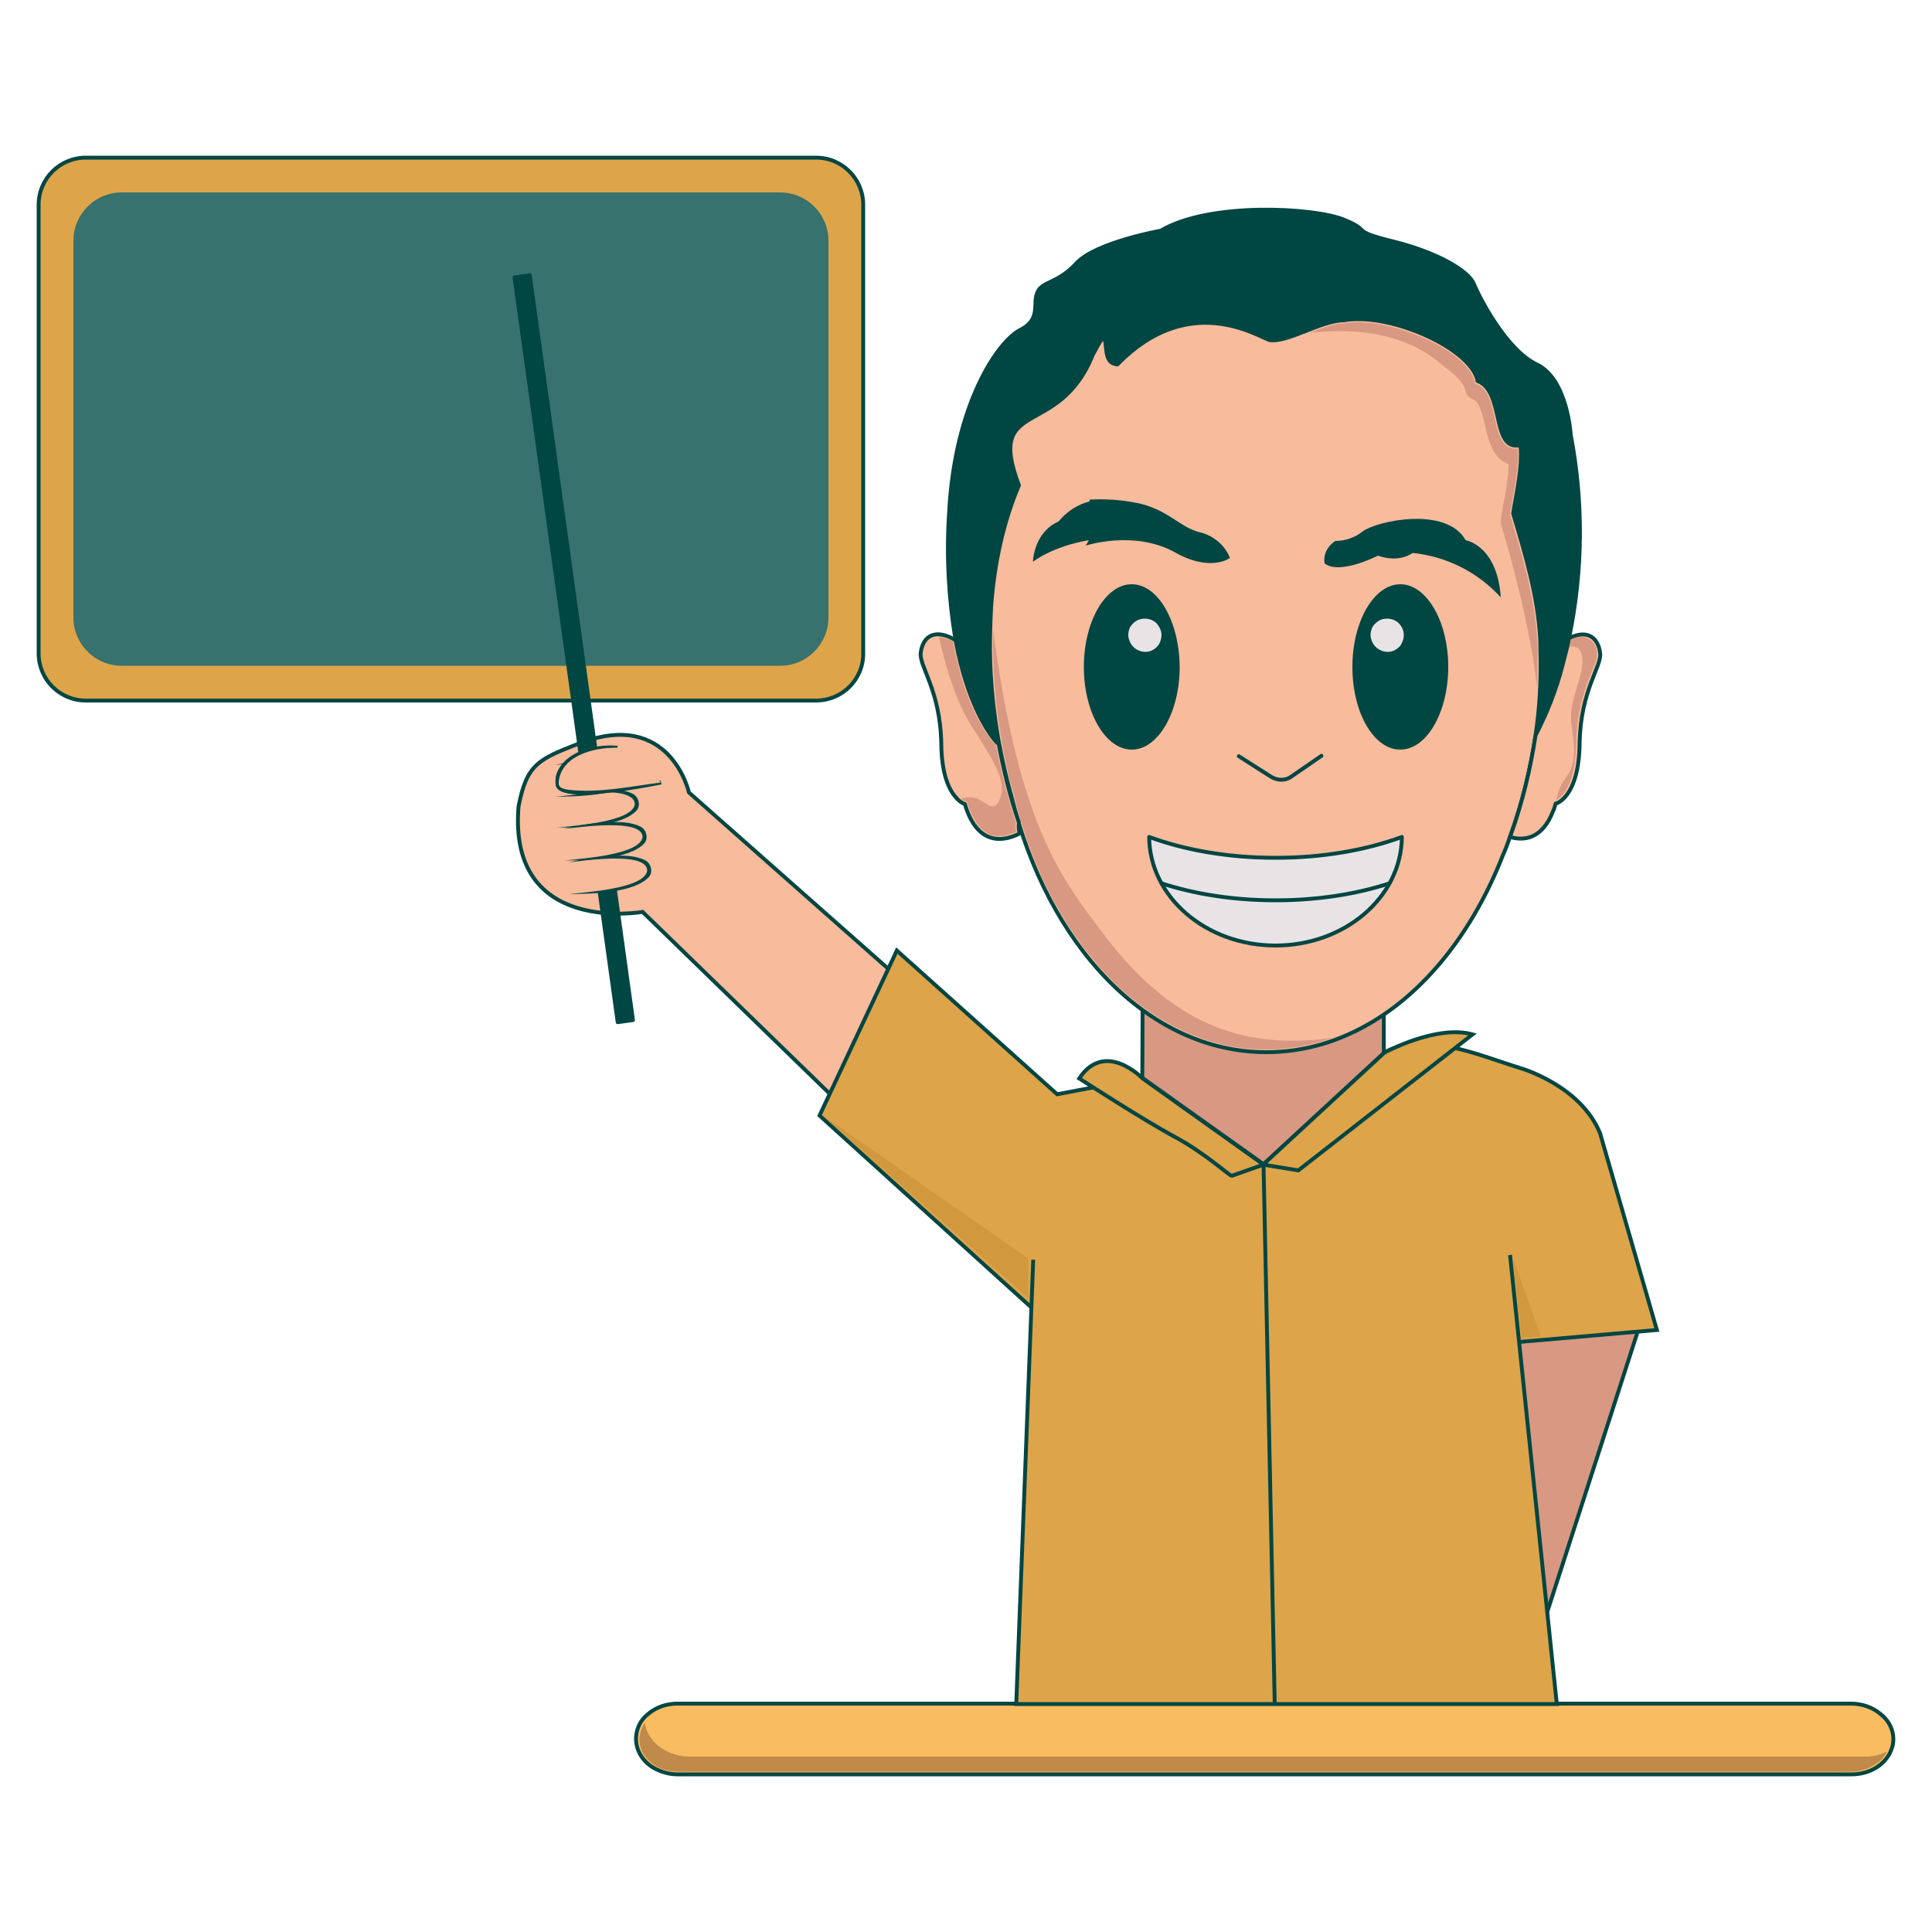
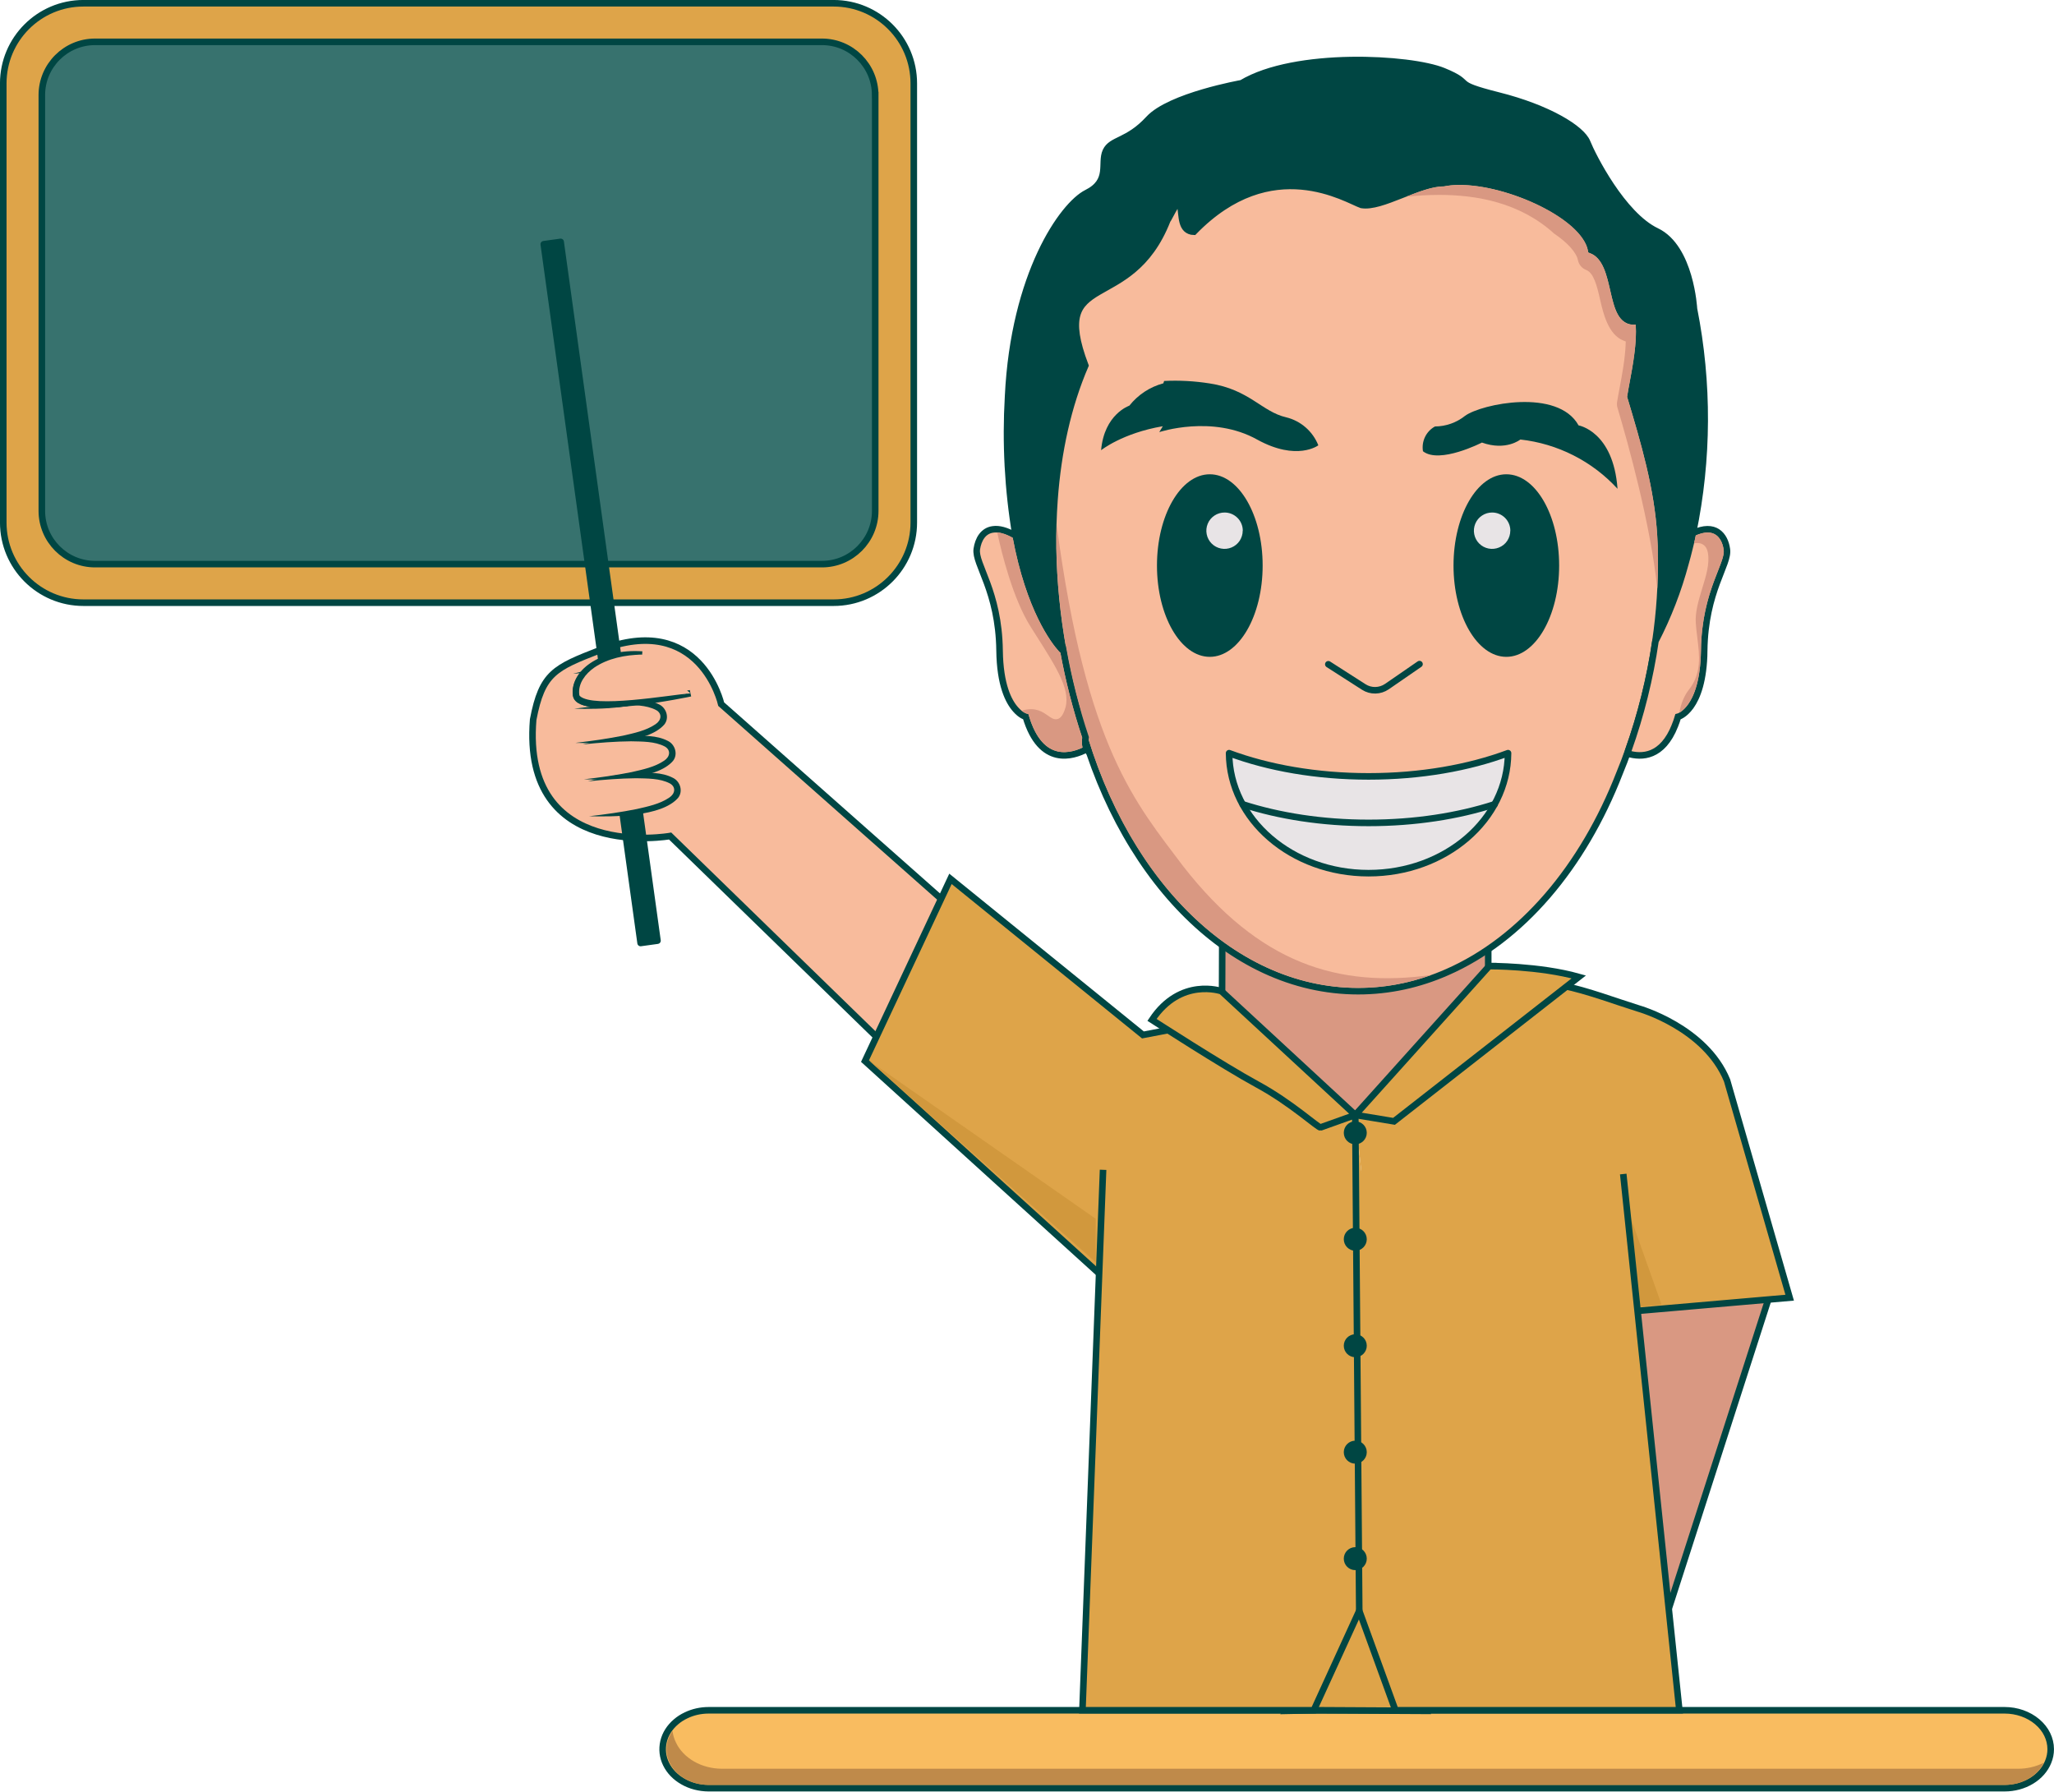
- <svg xmlns="http://www.w3.org/2000/svg" version="1.1" id="Layer_1" x="0px" y="0px" viewBox="0 0 500 500" style="enable-background:new 0 0 500 500;" xml:space="preserve">
-   <g>
+ <svg xmlns="http://www.w3.org/2000/svg" id="Layer_2" data-name="Layer 2" viewBox="0 0 491.57 428.71">
+   <defs>
+     <style>
+       .cls-1, .cls-2, .cls-3, .cls-4, .cls-5, .cls-6, .cls-7, .cls-8 {
+         stroke: #004643;
+         stroke-width: 1.57px;
+       }
+ 
+       .cls-1, .cls-2, .cls-7, .cls-8 {
+         stroke-linecap: round;
+         stroke-linejoin: round;
+       }
+ 
+       .cls-1, .cls-9 {
+         fill: #004643;
+       }
+ 
+       .cls-2 {
+         fill: #f9bc60;
+       }
+ 
+       .cls-3, .cls-4, .cls-5, .cls-6 {
+         stroke-miterlimit: 10;
+       }
+ 
+       .cls-3, .cls-10 {
+         fill: #d99882;
+       }
+ 
+       .cls-11, .cls-4 {
+         fill: #f8bb9c;
+       }
+ 
+       .cls-5 {
+         fill: #dea449;
+       }
+ 
+       .cls-12 {
+         fill: #bf8a4a;
+       }
+ 
+       .cls-6 {
+         fill: #37726e;
+       }
+ 
+       .cls-7 {
+         fill: none;
+       }
+ 
+       .cls-8, .cls-13 {
+         fill: #e8e4e6;
+       }
+ 
+       .cls-14 {
+         fill: #d1983d;
+       }
+     </style>
+   </defs>
+   <g id="Layer_1-2" data-name="Layer 1">
    <g>
-       <path style="fill:#DEA449;stroke:#004643;stroke-miterlimit:10;" d="M211.2,181.3h-189c-6.8,0-12.2-5.5-12.2-12.2V53    c0-6.8,5.5-12.2,12.2-12.2h189c6.8,0,12.2,5.5,12.2,12.2v116C223.5,175.8,218,181.3,211.2,181.3z" />
+       <g id="bor">
+         <rect class="cls-5" x=".78" y=".78" width="217.91" height="143.45" rx="19.18" ry="19.18" />
+         <path class="cls-6" d="m209.46,22.75v99.51c0,7.02-5.71,12.74-12.74,12.74H22.75c-7.03,0-12.74-5.72-12.74-12.74V22.75c0-7.02,5.71-12.74,12.74-12.74h173.96c7.03,0,12.74,5.72,12.74,12.74Z" />
+       </g>
      <g>
-         <path style="fill:#37726E;" d="M214.4,62.3v97.5c0,6.9-5.6,12.5-12.5,12.5H31.5c-6.9,0-12.5-5.6-12.5-12.5V62.3     c0-6.9,5.6-12.5,12.5-12.5h170.4C208.8,49.8,214.4,55.4,214.4,62.3z" />
+         <path class="cls-2" d="m490.78,418.61c0,1.03-.2,2.04-.6,3.01-.74,1.85-2.15,3.45-4.01,4.57-1.88,1.14-4.12,1.74-6.42,1.74H169.53c-2.16-.02-4.29-.56-6.09-1.6-1.8-1.02-3.2-2.47-4.03-4.18-.83-1.69-1.03-3.56-.61-5.37.42-1.8,1.47-3.45,3.01-4.75.7-.6,1.49-1.11,2.37-1.52,1.64-.8,3.52-1.22,5.43-1.22h310.14c2.93,0,5.73.99,7.8,2.74,2.07,1.74,3.23,4.1,3.23,6.58Z" />
+         <path class="cls-12" d="m489.09,421.86c-.7,1.49-1.87,2.76-3.44,3.7-1.7,1.03-3.8,1.6-5.89,1.6H169.54c-2-.02-3.92-.52-5.57-1.46-1.67-.97-2.94-2.29-3.7-3.84-.76-1.57-.94-3.27-.56-4.92.22-.96.65-1.86,1.24-2.71.11.97.39,1.9.83,2.79.87,1.85,2.39,3.41,4.35,4.54,1.96,1.11,4.24,1.71,6.63,1.72h310.2c2.18,0,4.28-.49,6.13-1.43Z" />
+       </g>
+       <path id="leher" class="cls-3" d="m356.38,270.87c-4.44.91-58.43,1.42-64.06.33,0,0,.38-75.5.2-77.79h.02c8.82-3.76,54.82-3.77,63.57-.05.03.02.08.03.11.05-.02.19-.03.36-.03.55-.03.31-.09,74.64.19,76.91Z" />
+       <g id="kepala">
+         <path class="cls-1" d="m405.17,127.56s-.02.09-.03.14c-.53,2.54-1.13,4.89-1.75,7.08-1.72,6.45-4.13,12.7-7.19,18.62,1-6.91,1.46-13.77,1.35-20.35.02-1.64-.03-3.29-.14-4.93-.67-11.37-3.92-22.27-7.19-33.22.66-4.32,2.62-12.03,1.97-18.09-7.86,1.68-4.07-14.17-11.37-16.96-1.68-8.83-23.63-18.29-35.3-16.02-5.95-.02-14.86,6.05-19.67,5.22-3.49-1.19-21.47-12.76-40.11,6.42-3.73-.14-2.52-5.12-3.54-7.06-.47-.34-2.62,4.2-2.82,4.34-8.99,22.87-28.54,11.26-19.62,34.74-5.5,12.76-7.94,27.99-7.72,43.74.13,7.99.94,16.12,2.38,24.14h-.41l-.05-.05c-1.63-1.8-7.63-9.49-10.89-27.08v-.05h-.02c-1.85-10.99-2.44-22.19-1.79-33.33,1.41-29.3,13.08-45.81,18.83-48.69,5.76-2.88,3.2-7.08,4.56-10.01,1.36-2.91,5.2-2.18,10.27-7.69,5.06-5.51,22.22-8.55,22.22-8.55,12.83-7.69,40.44-6.12,48.29-2.91,7.85,3.21,1.22,2.83,13.14,5.84,11.92,2.99,19.95,7.89,21.27,11.17,1.32,3.29,8.44,17.42,16.62,21.32,8.16,3.9,8.94,18.56,8.94,18.56,3.51,17.73,3.43,35.98-.23,53.67Z" />
+         <g>
+           <path class="cls-4" d="m397.54,133.06c.11,6.58-.34,13.44-1.35,20.35-1.28,8.82-3.48,17.73-6.53,26.25-.61,1.72-1.27,3.45-1.97,5.14-.03.06-.06.13-.08.2-8.76,22.57-23.52,39.88-41.3,47.66-6.7,2.96-13.86,4.54-21.27,4.54-31.31,0-57.9-28.36-67.41-67.75-.02-.02,0-.03,0-.03-1.3-4.6-2.38-9.32-3.23-14.05-1.44-8.02-2.26-16.15-2.38-24.14-.05-3.92.06-7.78.34-11.61.83-11.56,3.24-22.54,7.38-32.14-8.91-23.48,10.63-11.87,19.62-34.74.2-.14,2.35-4.68,2.82-4.34.91,1.74.05,5.9,2.52,6.86.3.13.63.19,1.02.2,18.64-19.19,36.62-7.61,40.11-6.42,4.81.83,13.72-5.23,19.67-5.22,1.08-.22,2.26-.33,3.49-.34,12.08-.17,30.29,8.35,31.81,16.37,7.3,2.79,3.51,18.64,11.37,16.96.64,6.06-1.32,13.77-1.97,18.09,3.27,10.95,6.52,21.85,7.19,33.22.11,1.64.16,3.29.14,4.93Z" />
+           <path class="cls-10" d="m396.63,140.84c-1.64-15.47-6.89-34.39-9.52-43.23-.14-.41-.17-.89-.11-1.35.16-1.02.38-2.19.63-3.52.58-3.09,1.3-6.92,1.43-10.46l.02-.56-.52-.2c-3.66-1.41-4.86-6.53-5.58-9.65-.83-3.71-1.61-6.59-3.38-7.27-1-.38-1.75-1.28-1.96-2.33-.34-1.82-2.51-4.23-5.7-6.37-8.18-7.44-18.56-9.26-27.49-9.26-2.82,0-5.48.19-7.88.42,3.16-1.24,6.37-2.44,8.91-2.44h.03l.16-.02c1-.2,2.13-.31,3.35-.33h.34c11.56,0,29.23,8.02,30.68,15.72l.08.44.41.16c3.07,1.16,3.96,5.12,4.84,8.93.96,4.2,1.94,8.55,6.11,8.19.28,4.43-.7,9.74-1.44,13.67-.23,1.27-.45,2.43-.6,3.4l-.03.19.05.16c3.2,10.67,6.48,21.69,7.16,33.05.11,1.63.16,3.26.14,4.89v.02c.05,2.55,0,5.14-.13,7.77Z" />
+           <path class="cls-10" d="m342.54,233.33c-5.67,2.05-11.53,3.09-17.49,3.09-30.07,0-56.78-26.81-66.55-66.75l.02-.02-.13-.45c-1.28-4.56-2.37-9.26-3.21-13.97-1.44-8.05-2.24-16.13-2.37-24.01-.02-1.93,0-3.85.05-5.75,7.13,53.86,19.06,66.83,30.32,81.85,18.26,23.38,37.14,29.1,59.36,26.01Z" />
+         </g>
+         <path class="cls-9" d="m289.53,113.5c-6.97,0-12.64,9.8-12.64,21.84s5.67,21.85,12.64,21.85,12.65-9.8,12.65-21.85-5.67-21.84-12.65-21.84Z" />
+         <path class="cls-13" d="m297.41,127c0,.86-.26,1.7-.73,2.42-.48.72-1.16,1.27-1.95,1.6-.8.33-1.67.42-2.52.25s-1.62-.58-2.23-1.19c-.61-.61-1.02-1.38-1.19-2.23-.17-.85-.08-1.72.25-2.52s.89-1.48,1.61-1.95c.72-.48,1.56-.73,2.42-.73,1.16,0,2.26.46,3.08,1.27s1.28,1.92,1.28,3.08Z" />
+         <path class="cls-9" d="m360.5,113.5c-6.98,0-12.64,9.8-12.64,21.84s5.66,21.85,12.64,21.85,12.64-9.8,12.64-21.85-5.63-21.84-12.64-21.84Z" />
+         <path class="cls-13" d="m361.45,127c0,.86-.26,1.7-.73,2.42s-1.16,1.27-1.96,1.6c-.8.33-1.67.42-2.52.25-.85-.17-1.62-.58-2.23-1.19-.61-.61-1.02-1.38-1.19-2.23-.17-.85-.08-1.72.25-2.52.33-.8.89-1.48,1.61-1.95.72-.48,1.56-.73,2.42-.73,1.16,0,2.26.46,3.08,1.27.82.82,1.28,1.92,1.28,3.08Z" />
+         <path class="cls-9" d="m315.51,106.58c-.65-1.65-1.69-3.12-3.03-4.29-1.34-1.17-2.94-2-4.66-2.42-5.85-1.34-8.81-6.66-18.32-8.11-3.6-.57-7.25-.77-10.9-.59l-.18.56c-3.22.86-6.07,2.74-8.14,5.35,0,0-6.01,2.01-6.76,10.66,0,0,5.11-4.1,14.77-5.74l-.85,1.41s12.68-4.23,23.44,1.79c9.54,5.25,14.62,1.37,14.62,1.37Z" />
+         <path class="cls-9" d="m387.11,116.97c-6.06-6.61-14.33-10.8-23.25-11.79,0,0-3.43,2.8-9.2.73,0,0-10.15,5.21-14.11,2.08-.19-1.16-.02-2.36.49-3.42.51-1.06,1.34-1.94,2.38-2.51,2.63-.02,5.17-.92,7.22-2.56,3.95-2.85,22.17-6.66,27.15,2.3,0,0,8.32,1.4,9.32,15.16Z" />
+         <path class="cls-7" d="m317.9,158.97l8.49,5.44c.83.53,1.79.8,2.77.78.98-.02,1.93-.32,2.74-.87l7.82-5.39" />
+         <path class="cls-8" d="m360.91,180.24c-.09,15.87-15,28.72-33.38,28.72s-33.28-12.86-33.38-28.72c9.37,3.49,20.91,5.56,33.38,5.56s24.01-2.07,33.38-5.56Z" />
+         <path class="cls-7" d="m297.41,192.48c8.74,2.82,19.08,4.45,30.13,4.45s21.39-1.63,30.13-4.45h.02" />
+         <g>
+           <path class="cls-4" d="m259.98,179.33c-3.16,1.68-10.9,4.24-14.49-7.8,0,0-1.13-.27-2.4-1.72-1.74-1.93-3.76-5.92-3.87-14.11-.19-14.36-5.98-20.67-5.45-24.31.34-2.3,1.52-4.42,3.92-4.71,1.36-.19,3.12.22,5.36,1.52h.02v.05c3.26,17.59,9.26,25.28,10.89,27.08l.05.05h.41c1.28,7.17,3.1,14.27,5.37,21.08-.16,1.03-.11,2,.2,2.88Z" />
+           <path class="cls-10" d="m259.06,178.92c-1.69.78-4.42,1.64-7,.56-2.57-1.08-4.51-3.84-5.81-8.18l-.14-.42-.42-.11s-.5-.14-1.17-.69c.11-.05.23-.08.36-.11,2.99-.78,4.67.41,5.89,1.27.78.55,1.5,1.08,2.35.83.83-.25,1.28-1.13,1.61-1.96,1.83-4.54-1.49-9.77-7.02-18.45l-1.03-1.63c-4.23-6.69-6.91-17.45-8.02-22.62,1.07.06,2.3.5,3.71,1.27,3.29,17.54,9.26,25.22,11.09,27.22l.22.23h.08c1.27,6.88,3.02,13.72,5.23,20.38-.11.86-.09,1.66.08,2.4Z" />
+         </g>
+         <g>
+           <path class="cls-4" d="m407.86,155.71c-.2,14.36-6.28,15.83-6.28,15.83-.22.74-.45,1.43-.72,2.07v.02c-2.99,7.56-7.93,7.74-11.36,6.69.08-.22.14-.44.16-.66,3.05-8.52,5.25-17.43,6.53-26.25,3.05-5.92,5.47-12.17,7.19-18.62.33-1.14.64-2.33.94-3.57.3-1.13.56-2.3.81-3.51.03-.05.05-.09.06-.14,5.29-2.51,7.63.6,8.08,3.84.61,3.62-5.23,9.93-5.42,24.31Z" />
+           <path class="cls-10" d="m412.52,131.52c.19,1.16-.47,2.83-1.38,5.15-.78,1.97-1.77,4.46-2.57,7.6-.8,3.12-1.43,6.88-1.49,11.42-.16,10.95-3.81,14.06-5.17,14.85.38-2.16,1.17-4.09,2.29-5.5,3.07-3.9,2.55-8.13,1.99-12.59-.13-1.07-.27-2.15-.34-3.24-.22-2.66.67-5.58,1.53-8.41.94-3.04,1.82-5.94,1.36-8.49-.17-1-.61-1.71-1.32-2.08-.36-.19-.77-.28-1.22-.28-.25,0-.5.03-.78.08.16-.63.3-1.25.42-1.9,1.86-.81,3.38-.91,4.53-.3,1.11.6,1.9,1.94,2.15,3.7Z" />
+         </g>
+       </g>
+       <polygon class="cls-3" points="425.53 303.73 397.71 390.12 377.3 324.74 386.86 300.84 425.53 303.73" />
+       <g id="tangan">
+         <g>
+           <path class="cls-4" d="m228.91,266.75l-68.53-66.68s-35.59,6.36-32.78-27.86c2.11-11.15,5.2-12.43,15.99-16.62,24.05-9.33,29.01,12.92,29.01,12.92l90.93,80.48-34.62,17.76Z" />
+           <rect class="cls-1" x="141.69" y="57.38" width="4.08" height="168.82" transform="translate(-18.09 21.06) rotate(-7.89)" />
+           <g>
+             <path class="cls-11" d="m137.44,169.41s20.92-4.1,21.41,1.89-21.16,6.47-21.16,6.47" />
+             <path class="cls-9" d="m137.44,169.41c3.74-.99,7.56-1.7,11.45-1.95,2.96-.12,6.13-.3,8.9,1.14,1.72.85,2.44,3.21,1.21,4.77-3.97,4.59-15.58,4.54-21.32,4.41,3.84-.44,7.65-.97,11.39-1.72,2.7-.62,5.54-1.2,7.82-2.75,1.4-.93,1.66-2.53.13-3.39-2.4-1.25-5.37-1.17-8.08-1.24-3.81.04-7.65.34-11.49.74h0Z" />
+           </g>
+           <g>
+             <path class="cls-11" d="m137.17,161.23s20.92-4.1,21.41,1.89c.49,5.99-21.16,6.47-21.16,6.47" />
+             <path class="cls-9" d="m137.17,161.23c3.74-.99,7.56-1.7,11.45-1.95,2.96-.12,6.13-.3,8.9,1.14,1.72.85,2.44,3.21,1.21,4.77-3.97,4.59-15.58,4.54-21.32,4.41,3.84-.44,7.65-.97,11.39-1.72,2.7-.62,5.54-1.2,7.82-2.75,1.4-.93,1.66-2.53.13-3.39-2.4-1.25-5.37-1.17-8.08-1.24-3.81.04-7.65.34-11.49.74h0Z" />
+           </g>
+           <g>
+             <path class="cls-11" d="m139.51,178.13s20.92-4.1,21.41,1.89c.49,5.99-21.16,6.47-21.16,6.47" />
+             <path class="cls-9" d="m139.51,178.13c3.74-.99,7.56-1.7,11.45-1.95,2.96-.12,6.13-.3,8.9,1.14,1.72.85,2.44,3.21,1.21,4.77-3.97,4.59-15.58,4.54-21.32,4.41,3.84-.44,7.65-.97,11.39-1.72,2.7-.62,5.54-1.2,7.82-2.75,1.4-.93,1.66-2.53.13-3.39-2.4-1.25-5.37-1.17-8.08-1.24-3.81.04-7.65.34-11.49.74h0Z" />
+           </g>
+           <g>
+             <path class="cls-11" d="m140.73,186.97s20.92-4.1,21.41,1.89c.49,5.99-21.16,6.47-21.16,6.47" />
+             <path class="cls-9" d="m140.73,186.97c3.74-.99,7.56-1.7,11.45-1.95,2.96-.12,6.13-.3,8.9,1.14,1.72.85,2.44,3.21,1.21,4.77-3.97,4.59-15.58,4.54-21.32,4.41,3.84-.44,7.65-.97,11.39-1.72,2.7-.62,5.54-1.2,7.82-2.75,1.4-.93,1.66-2.53.13-3.39-2.4-1.25-5.37-1.17-8.08-1.24-3.81.04-7.65.34-11.49.74h0Z" />
+           </g>
+           <path class="cls-4" d="m165.25,165.9s-26.65,5.63-27.37.48c-.71-5.16,5.76-10.4,15.8-9.73" />
+           <g>
+             <path class="cls-11" d="m165.25,165.9s-26.65,5.63-27.37.48c-.71-5.16,5.76-10.4,15.8-9.73" />
+             <path class="cls-9" d="m165.25,165.9c-4.33,1.25-27.21,6.83-28.13.44-.37-3.18,1.82-6.03,4.4-7.58,3.71-2.25,8.11-2.65,12.16-2.11-4.09.06-8.23.91-11.49,3.13-2.07,1.46-3.87,3.75-3.56,6.39,0,.14.04.16.05.22.01.06.02.12.08.17,3.23,2.99,21.35-.21,26.48-.65h0Z" />
+           </g>
+         </g>
+         <path class="cls-5" d="m330.48,323.79c-19.36,3.86-41.74,4.29-41.74,4.29l-81.72-74.16,20.45-43.6,46.06,37.35,18.92-3.61,31.91,22.76" />
+       </g>
+       <path class="cls-5" d="m324.35,266.82l32.03-29.62h0c10.74-5.52,24.24.56,35.77,4.15,0,0,15.97,4.48,21.18,17.21l14.98,51.99-36.4,3.16-34.22-9.05c3.54,10.09-10.74,15.85-27.21,19.13" />
+       <path class="cls-5" d="m356.38,231.2s11.95-.09,21.46,2.59l-44.22,34.56-9.26-1.53,32.03-35.62Z" />
+       <path class="cls-5" d="m324.35,266.82l-32.03-29.62s-9.77-3.44-16.62,6.87c0,0,17.07,11.04,25.22,15.46,8.15,4.42,14.61,10.44,15.12,10.27s8.31-2.97,8.31-2.97Z" />
+       <polygon class="cls-14" points="397.66 312.24 390.33 291.6 392.54 312.69 397.66 312.24" />
+       <polygon class="cls-14" points="207.89 253.74 262.23 291.67 262.23 302.08 207.89 253.74" />
+       <polygon class="cls-5" points="314.42 409.28 341.16 409.42 324.83 380.63 307.79 409.42 314.42 409.28" />
+       <polyline class="cls-5" points="388.48 280.96 401.91 409.28 333.95 409.28 325.3 385.49 314.42 409.28 259.05 409.28 263.99 279.95" />
+       <line class="cls-5" x1="325.3" y1="385.49" x2="324.35" y2="266.82" />
+       <g>
+         <circle class="cls-9" cx="324.35" cy="271.1" r="2.75" />
+         <circle class="cls-9" cx="324.35" cy="296.57" r="2.75" />
+         <circle class="cls-9" cx="324.35" cy="322.05" r="2.75" />
+         <circle class="cls-9" cx="324.35" cy="347.52" r="2.75" />
+         <circle class="cls-9" cx="324.35" cy="373" r="2.75" />
      </g>
    </g>
-     <g>
-       <path style="fill:#F9BC60;stroke:#004643;stroke-linecap:round;stroke-linejoin:round;" d="M490,450.1c0,1-0.2,2-0.6,2.9    c-0.7,1.8-2.1,3.4-3.9,4.5c-1.8,1.1-4,1.7-6.3,1.7H175.3c-2.1,0-4.2-0.6-6-1.6c-1.8-1-3.1-2.4-3.9-4.1c-0.8-1.7-1-3.5-0.6-5.3    c0.4-1.8,1.4-3.4,2.9-4.6c0.7-0.6,1.5-1.1,2.3-1.5c1.6-0.8,3.5-1.2,5.3-1.2h303.8c2.9,0,5.6,1,7.6,2.7    C488.9,445.3,490,447.7,490,450.1z" />
-       <g>
-         <path style="fill:#BF8A4A;" d="M488.3,453.3c-0.7,1.5-1.8,2.7-3.4,3.6c-1.7,1-3.7,1.6-5.8,1.6H175.3c-2,0-3.8-0.5-5.5-1.4     c-1.6-1-2.9-2.2-3.6-3.8c-0.7-1.5-0.9-3.2-0.5-4.8c0.2-0.9,0.6-1.8,1.2-2.7c0.1,1,0.4,1.9,0.8,2.7c0.9,1.8,2.3,3.3,4.3,4.4     c1.9,1.1,4.2,1.7,6.5,1.7h303.9C484.5,454.7,486.5,454.2,488.3,453.3z" />
-       </g>
-     </g>
-     <path style="fill:#D99882;stroke:#004643;stroke-miterlimit:10;" d="M358.3,305.4c-4.3,0.9-57.2,1.4-62.8,0.3c0,0,0.4-74,0.2-76.2   h0c8.6-3.7,53.7-3.7,62.3,0c0,0,0.1,0,0.1,0c0,0.2,0,0.4,0,0.5C358.1,230.3,358.1,303.1,358.3,305.4z" />
-     <g>
-       <path style="fill:#004643;stroke:#004643;stroke-linecap:round;stroke-linejoin:round;" d="M406.1,165c0,0,0,0.1,0,0.1    c-0.5,2.5-1.1,4.8-1.7,6.9c-1.7,6.3-4.1,12.4-7,18.2c1-6.8,1.4-13.5,1.3-19.9c0-1.6,0-3.2-0.1-4.8c-0.7-11.1-3.8-21.8-7-32.5    c0.6-4.2,2.6-11.8,1.9-17.7c-7.7,1.6-4-13.9-11.1-16.6c-1.6-8.7-23.2-17.9-34.6-15.7c-5.8,0-14.6,5.9-19.3,5.1    c-3.4-1.2-21-12.5-39.3,6.3c-3.7-0.1-2.5-5-3.5-6.9c-0.5-0.3-2.6,4.1-2.8,4.2c-8.8,22.4-28,11-19.2,34    c-5.4,12.5-7.8,27.4-7.6,42.9c0.1,7.8,0.9,15.8,2.3,23.6H258l0,0c-1.6-1.8-7.5-9.3-10.7-26.5v0h0c-1.8-10.8-2.4-21.7-1.7-32.6    c1.4-28.7,12.8-44.9,18.4-47.7c5.6-2.8,3.1-6.9,4.5-9.8c1.3-2.9,5.1-2.1,10.1-7.5c5-5.4,21.8-8.4,21.8-8.4    c12.6-7.5,39.6-6,47.3-2.9c7.7,3.1,1.2,2.8,12.9,5.7c11.7,2.9,19.5,7.7,20.8,10.9c1.3,3.2,8.3,17.1,16.3,20.9    c8,3.8,8.8,18.2,8.8,18.2C409.8,129.8,409.7,147.6,406.1,165z" />
-       <g>
-         <path style="fill:#F8BB9C;stroke:#004643;stroke-miterlimit:10;" d="M398.7,170.4c0.1,6.4-0.3,13.2-1.3,19.9     c-1.3,8.6-3.4,17.4-6.4,25.7c-0.6,1.7-1.2,3.4-1.9,5c0,0.1-0.1,0.1-0.1,0.2c-8.6,22.1-23,39.1-40.5,46.7     c-6.6,2.9-13.6,4.4-20.8,4.4c-30.7,0-56.7-27.8-66-66.4c0,0,0,0,0,0c-1.3-4.5-2.3-9.1-3.2-13.8c-1.4-7.9-2.2-15.8-2.3-23.6     c0-3.8,0.1-7.6,0.3-11.4c0.8-11.3,3.2-22.1,7.2-31.5c-8.7-23,10.4-11.6,19.2-34c0.2-0.1,2.3-4.6,2.8-4.2c0.9,1.7,0,5.8,2.5,6.7     c0.3,0.1,0.6,0.2,1,0.2c18.3-18.8,35.9-7.5,39.3-6.3c4.7,0.8,13.4-5.1,19.3-5.1c1.1-0.2,2.2-0.3,3.4-0.3     c11.8-0.2,29.7,8.2,31.2,16c7.1,2.7,3.4,18.3,11.1,16.6c0.6,5.9-1.3,13.5-1.9,17.7c3.2,10.7,6.4,21.4,7,32.5     C398.6,167.1,398.7,168.8,398.7,170.4z" />
-         <g>
-           <path style="fill:#D99882;" d="M397.8,178c-1.6-15.2-6.8-33.7-9.3-42.3c-0.1-0.4-0.2-0.9-0.1-1.3c0.2-1,0.4-2.1,0.6-3.5      c0.6-3,1.3-6.8,1.4-10.2l0-0.6l-0.5-0.2c-3.6-1.4-4.8-6.4-5.5-9.5c-0.8-3.6-1.6-6.5-3.3-7.1c-1-0.4-1.7-1.3-1.9-2.3      c-0.3-1.8-2.5-4.1-5.6-6.2c-8-7.3-18.2-9.1-26.9-9.1c-2.8,0-5.4,0.2-7.7,0.4c3.1-1.2,6.2-2.4,8.7-2.4c0,0,0,0,0,0l0.2,0      c1-0.2,2.1-0.3,3.3-0.3h0.3c11.3,0,28.6,7.9,30.1,15.4l0.1,0.4l0.4,0.2c3,1.1,3.9,5,4.7,8.7c0.9,4.1,1.9,8.4,6,8      c0.3,4.3-0.7,9.5-1.4,13.4c-0.2,1.2-0.4,2.4-0.6,3.3l0,0.2l0,0.2c3.1,10.4,6.4,21.2,7,32.4c0.1,1.6,0.2,3.2,0.1,4.8v0      C397.9,172.9,397.9,175.4,397.8,178z" />
-         </g>
-         <g>
-           <path style="fill:#D99882;" d="M344.8,268.6c-5.6,2-11.3,3-17.1,3c-29.5,0-55.6-26.3-65.2-65.4l0,0l-0.1-0.4      c-1.3-4.5-2.3-9.1-3.1-13.7c-1.4-7.9-2.2-15.8-2.3-23.5c0-1.9,0-3.8,0-5.6c7,52.8,18.7,65.5,29.7,80.2      C304.5,266,323,271.6,344.8,268.6z" />
-         </g>
-       </g>
-       <path style="fill:#004643;" d="M292.9,151.2c-6.8,0-12.4,9.6-12.4,21.4c0,11.8,5.6,21.4,12.4,21.4c6.8,0,12.4-9.6,12.4-21.4    C305.2,160.8,299.7,151.2,292.9,151.2z" />
-       <path style="fill:#E8E4E6;" d="M300.6,164.4c0,0.8-0.3,1.7-0.7,2.4c-0.5,0.7-1.1,1.2-1.9,1.6c-0.8,0.3-1.6,0.4-2.5,0.2    s-1.6-0.6-2.2-1.2c-0.6-0.6-1-1.4-1.2-2.2c-0.2-0.8-0.1-1.7,0.2-2.5c0.3-0.8,0.9-1.4,1.6-1.9c0.7-0.5,1.5-0.7,2.4-0.7    c1.1,0,2.2,0.4,3,1.2C300.1,162.2,300.6,163.3,300.6,164.4z" />
-       <path style="fill:#004643;" d="M362.4,151.2c-6.8,0-12.4,9.6-12.4,21.4c0,11.8,5.5,21.4,12.4,21.4c6.8,0,12.4-9.6,12.4-21.4    C374.8,160.8,369.2,151.2,362.4,151.2z" />
-       <path style="fill:#E8E4E6;" d="M363.3,164.4c0,0.8-0.3,1.7-0.7,2.4s-1.1,1.2-1.9,1.6c-0.8,0.3-1.6,0.4-2.5,0.2    c-0.8-0.2-1.6-0.6-2.2-1.2c-0.6-0.6-1-1.4-1.2-2.2c-0.2-0.8-0.1-1.7,0.2-2.5c0.3-0.8,0.9-1.4,1.6-1.9c0.7-0.5,1.5-0.7,2.4-0.7    c1.1,0,2.2,0.4,3,1.2C362.9,162.2,363.3,163.3,363.3,164.4z" />
-       <path style="fill:#004643;" d="M318.3,144.4c-0.6-1.6-1.7-3.1-3-4.2c-1.3-1.1-2.9-2-4.6-2.4c-5.7-1.3-8.6-6.5-17.9-7.9    c-3.5-0.6-7.1-0.8-10.7-0.6l-0.2,0.5c-3.2,0.8-5.9,2.7-8,5.2c0,0-5.9,2-6.6,10.4c0,0,5-4,14.5-5.6l-0.8,1.4c0,0,12.4-4.1,23,1.7    C313.3,148.2,318.3,144.4,318.3,144.4z" />
-       <path style="fill:#004643;" d="M388.4,154.6c-5.9-6.5-14-10.6-22.8-11.5c0,0-3.4,2.7-9,0.7c0,0-9.9,5.1-13.8,2    c-0.2-1.1,0-2.3,0.5-3.3c0.5-1,1.3-1.9,2.3-2.5c2.6,0,5.1-0.9,7.1-2.5c3.9-2.8,21.7-6.5,26.6,2.3    C379.3,139.8,387.5,141.1,388.4,154.6z" />
-       <path style="fill:none;stroke:#004643;stroke-linecap:round;stroke-linejoin:round;" d="M320.6,195.7l8.3,5.3    c0.8,0.5,1.8,0.8,2.7,0.8c1,0,1.9-0.3,2.7-0.9l7.7-5.3" />
-       <path style="fill:#E8E4E6;stroke:#004643;stroke-linecap:round;stroke-linejoin:round;" d="M362.8,216.6    c-0.1,15.5-14.7,28.1-32.7,28.1c-18,0-32.6-12.6-32.7-28.1c9.2,3.4,20.5,5.4,32.7,5.4S353.6,220,362.8,216.6z" />
-       <path style="fill:none;stroke:#004643;stroke-linecap:round;stroke-linejoin:round;" d="M300.6,228.6c8.6,2.8,18.7,4.4,29.5,4.4    c10.8,0,21-1.6,29.5-4.4h0" />
-       <g>
-         <path style="fill:#F8BB9C;stroke:#004643;stroke-miterlimit:10;" d="M263.9,215.7c-3.1,1.6-10.7,4.2-14.2-7.6     c0,0-1.1-0.3-2.3-1.7c-1.7-1.9-3.7-5.8-3.8-13.8c-0.2-14.1-5.9-20.3-5.3-23.8c0.3-2.3,1.5-4.3,3.8-4.6c1.3-0.2,3.1,0.2,5.2,1.5h0     v0c3.2,17.2,9.1,24.8,10.7,26.5l0,0h0.4c1.3,7,3,14,5.3,20.7C263.6,213.9,263.6,214.8,263.9,215.7z" />
-         <g>
-           <path style="fill:#D99882;" d="M263,215.3c-1.7,0.8-4.3,1.6-6.9,0.6c-2.5-1.1-4.4-3.8-5.7-8l-0.1-0.4l-0.4-0.1      c0,0-0.5-0.1-1.2-0.7c0.1,0,0.2-0.1,0.4-0.1c2.9-0.8,4.6,0.4,5.8,1.2c0.8,0.5,1.5,1.1,2.3,0.8c0.8-0.2,1.3-1.1,1.6-1.9      c1.8-4.4-1.5-9.6-6.9-18.1l-1-1.6c-4.1-6.6-6.8-17.1-7.9-22.2c1,0.1,2.3,0.5,3.6,1.2c3.2,17.2,9.1,24.7,10.9,26.7l0.2,0.2h0.1      c1.2,6.7,3,13.4,5.1,20C262.8,213.8,262.8,214.6,263,215.3z" />
-         </g>
-       </g>
-       <g>
-         <path style="fill:#F8BB9C;stroke:#004643;stroke-miterlimit:10;" d="M408.8,192.5c-0.2,14.1-6.2,15.5-6.2,15.5     c-0.2,0.7-0.4,1.4-0.7,2v0c-2.9,7.4-7.8,7.6-11.1,6.6c0.1-0.2,0.1-0.4,0.2-0.6c3-8.3,5.1-17.1,6.4-25.7c3-5.8,5.4-11.9,7-18.2     c0.3-1.1,0.6-2.3,0.9-3.5c0.3-1.1,0.6-2.3,0.8-3.4c0,0,0-0.1,0.1-0.1c5.2-2.5,7.5,0.6,7.9,3.8C414.7,172.3,409,178.5,408.8,192.5     z" />
-         <g>
-           <path style="fill:#D99882;" d="M413.3,168.9c0.2,1.1-0.5,2.8-1.4,5c-0.8,1.9-1.7,4.4-2.5,7.4c-0.8,3.1-1.4,6.7-1.5,11.2      c-0.2,10.7-3.7,13.8-5.1,14.5c0.4-2.1,1.2-4,2.2-5.4c3-3.8,2.5-8,1.9-12.3c-0.1-1-0.3-2.1-0.3-3.2c-0.2-2.6,0.7-5.5,1.5-8.2      c0.9-3,1.8-5.8,1.3-8.3c-0.2-1-0.6-1.7-1.3-2c-0.4-0.2-0.8-0.3-1.2-0.3c-0.2,0-0.5,0-0.8,0.1c0.2-0.6,0.3-1.2,0.4-1.9      c1.8-0.8,3.3-0.9,4.4-0.3C412.3,165.8,413.1,167.1,413.3,168.9z" />
-         </g>
-       </g>
-     </g>
-     <polygon style="fill:#D99882;stroke:#004643;stroke-miterlimit:10;" points="426.1,337.6 398.8,422.2 378.8,358.1 388.2,334.7  " />
-     <g>
-       <path style="fill:#F8BB9C;stroke:#004643;stroke-miterlimit:10;" d="M233.5,301.3L166.3,236c0,0-34.9,6.2-32.1-27.3    c2.1-10.9,5.1-12.2,15.7-16.3c23.6-9.1,28.4,12.7,28.4,12.7l89.1,78.8L233.5,301.3z" />
-       <rect x="146.5" y="70.6" transform="matrix(0.9905 -0.1372 0.1372 0.9905 -21.6392 21.9629)" style="fill:#004643;stroke:#004643;stroke-linecap:round;stroke-linejoin:round;" width="4" height="194.6" />
-       <g>
-         <path style="fill:#F8BB9C;" d="M143.9,206c0,0,20.5-4,21,1.8c0.5,5.9-20.7,6.3-20.7,6.3" />
-         <path style="fill:#004643;" d="M143.9,206c3.7-0.9,7.4-1.5,11.2-1.7c2.9-0.1,5.9-0.2,8.6,1.1c1.5,0.7,2.2,2.9,1.1,4.3     c-3.9,4.3-15.1,4.4-20.7,4.5c4.1-0.5,19.6-1.4,20.2-6.1C164.1,203,147.5,205.6,143.9,206L143.9,206z" />
-       </g>
-       <g>
-         <path style="fill:#F8BB9C;" d="M143.6,198c0,0,20.5-4,21,1.8c0.5,5.9-20.7,6.3-20.7,6.3" />
-         <path style="fill:#004643;" d="M143.6,198c3.7-0.9,7.4-1.5,11.2-1.7c2.9-0.1,5.9-0.2,8.6,1.1c1.5,0.7,2.2,2.9,1.1,4.3     c-3.9,4.3-15.1,4.4-20.7,4.5c4.1-0.5,19.6-1.4,20.2-6.1C163.9,195,147.2,197.6,143.6,198L143.6,198z" />
-       </g>
-       <g>
-         <path style="fill:#F8BB9C;" d="M145.9,214.5c0,0,20.5-4,21,1.8c0.5,5.9-20.7,6.3-20.7,6.3" />
-         <path style="fill:#004643;" d="M145.9,214.5c3.7-0.9,7.4-1.5,11.2-1.7c2.9-0.1,5.9-0.2,8.6,1.1c1.5,0.7,2.2,2.9,1.1,4.3     c-3.9,4.3-15.1,4.4-20.7,4.5c4.1-0.5,19.6-1.4,20.2-6.1C166.2,211.6,149.5,214.2,145.9,214.5L145.9,214.5z" />
-       </g>
-       <g>
-         <path style="fill:#F8BB9C;" d="M147.1,223.2c0,0,20.5-4,21,1.8c0.5,5.9-20.7,6.3-20.7,6.3" />
-         <path style="fill:#004643;" d="M147.1,223.2c3.7-0.9,7.4-1.5,11.2-1.7c2.9-0.1,5.9-0.2,8.6,1.1c1.5,0.7,2.2,2.9,1.1,4.3     c-3.9,4.3-15.1,4.4-20.7,4.5c4.1-0.5,19.6-1.4,20.2-6.1C167.4,220.2,150.7,222.8,147.1,223.2L147.1,223.2z" />
-       </g>
-       <path style="fill:#F8BB9C;stroke:#004643;stroke-miterlimit:10;" d="M171.1,202.5c0,0-26.1,5.5-26.8,0.5s5.6-10.2,15.5-9.5" />
-       <g>
-         <path style="fill:#F8BB9C;" d="M171.1,202.5c0,0-26.1,5.5-26.8,0.5s5.6-10.2,15.5-9.5" />
-         <path style="fill:#004643;" d="M171.1,202.5c-5.9,1.5-11.8,2.6-17.9,3c-2.5,0.1-5.2,0.3-7.7-0.6c-0.6-0.3-1.4-0.7-1.6-1.5     c-0.2-0.9-0.1-2,0.1-2.9c2.1-6.2,9.9-7.7,15.7-7c-5.7-0.1-14.3,1.9-15.1,8.7c0,0,0,0.7,0,0.7c0.1,1.1,1.4,1.3,2.5,1.5     C155.2,205.3,163.3,203.5,171.1,202.5L171.1,202.5z" />
-       </g>
-     </g>
-     <path style="fill:#DEA449;stroke:#004643;stroke-miterlimit:10;" d="M393.1,347.3l35.7-3.1l-14.7-50.9   c-5.1-12.5-20.7-16.9-20.7-16.9c-11.3-3.5-24.5-9.5-35-4.1l0,0l-31.4,29l-31.3-22.3l-22.1,4.2L232.1,246l-20,42.7l55.4,50.2" />
-     <polyline style="fill:#DEA449;stroke:#004643;stroke-miterlimit:10;" points="390.8,324.8 402.9,441 263,441 267.4,326  " />
-     <path style="fill:#DEA449;stroke:#004643;stroke-miterlimit:10;" d="M358.3,272.4c0,0,13.5-7.3,22.8-4.7L336,302.9l-9.1-1.5   L358.3,272.4z" />
-     <path style="fill:#DEA449;stroke:#004643;stroke-miterlimit:10;" d="M327,301.4l-31.3-22.3c0,0-9.7-10.1-16.4,0   c0,0,16.7,10.8,24.7,15.1c8,4.3,14.3,10.2,14.8,10.1C319.3,304.1,327,301.4,327,301.4z" />
-     <line style="fill:#DEA449;stroke:#004643;stroke-miterlimit:10;" x1="327" y1="301.4" x2="329.9" y2="441" />
-     <polygon style="fill:#D1983D;" points="398.8,345.9 391.6,325.7 393.8,346.3  " />
-     <polygon style="fill:#D1983D;" points="212.9,288.6 266.1,325.7 266.1,335.9  " />
  </g>
</svg>
